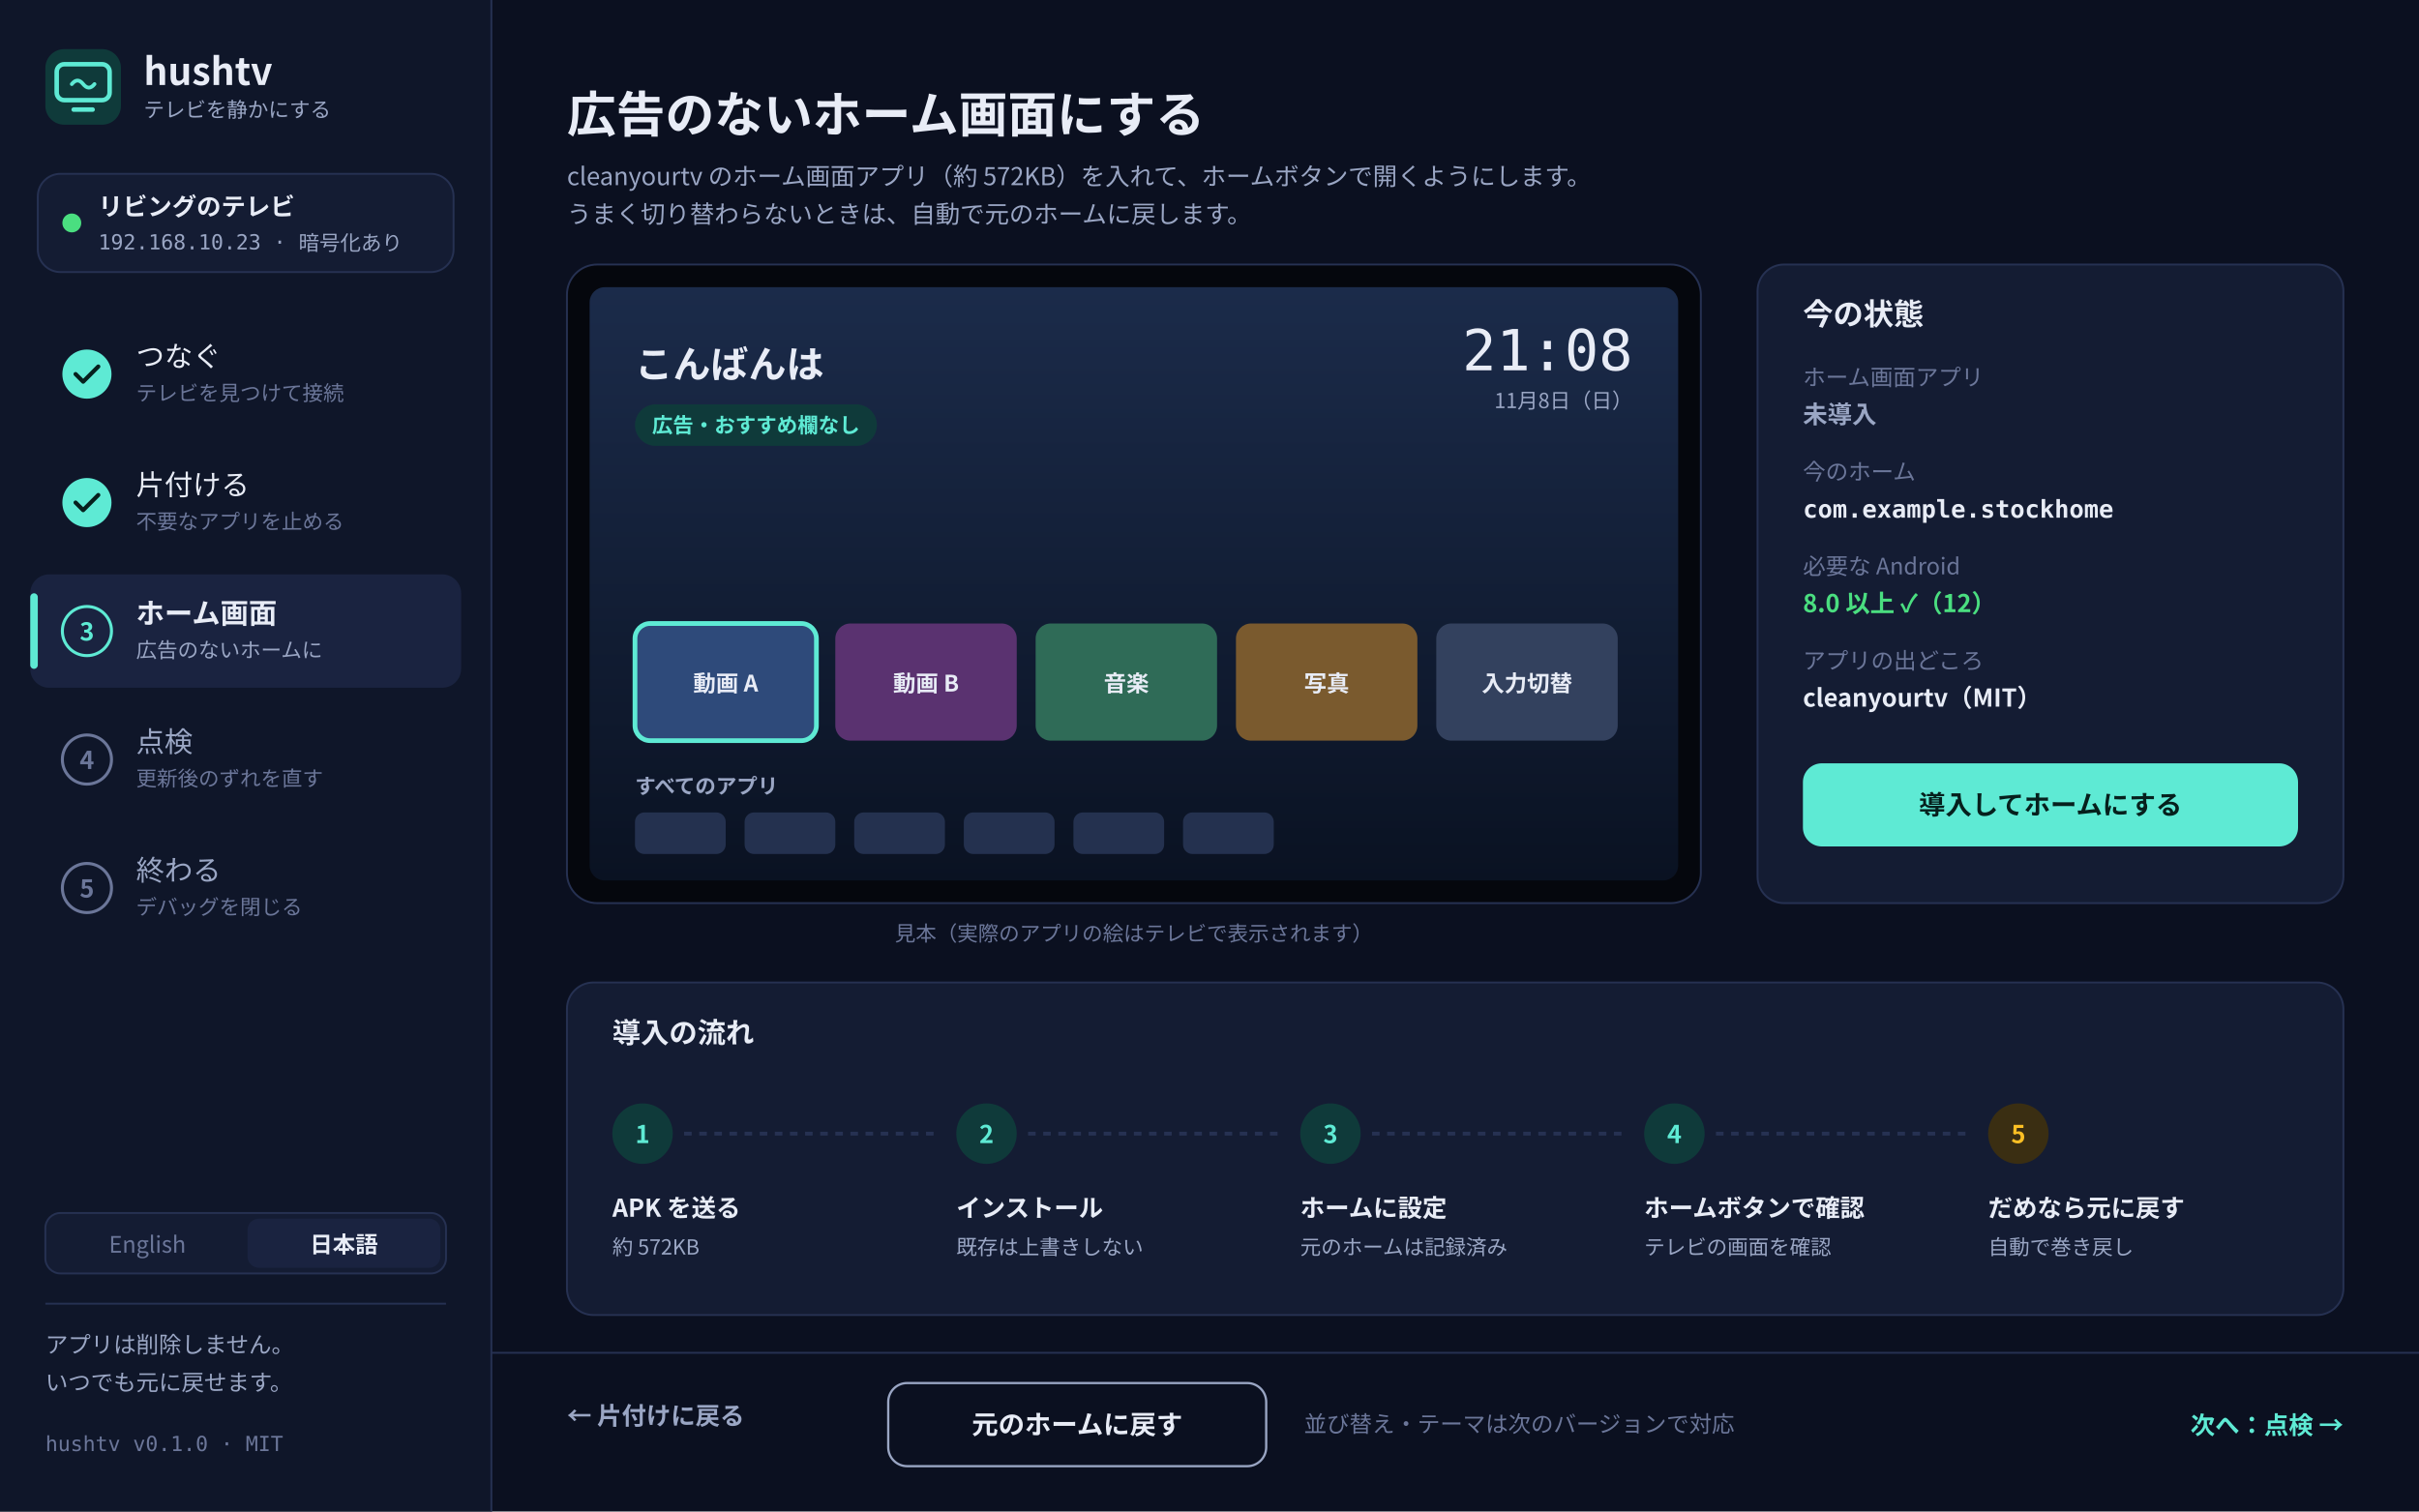
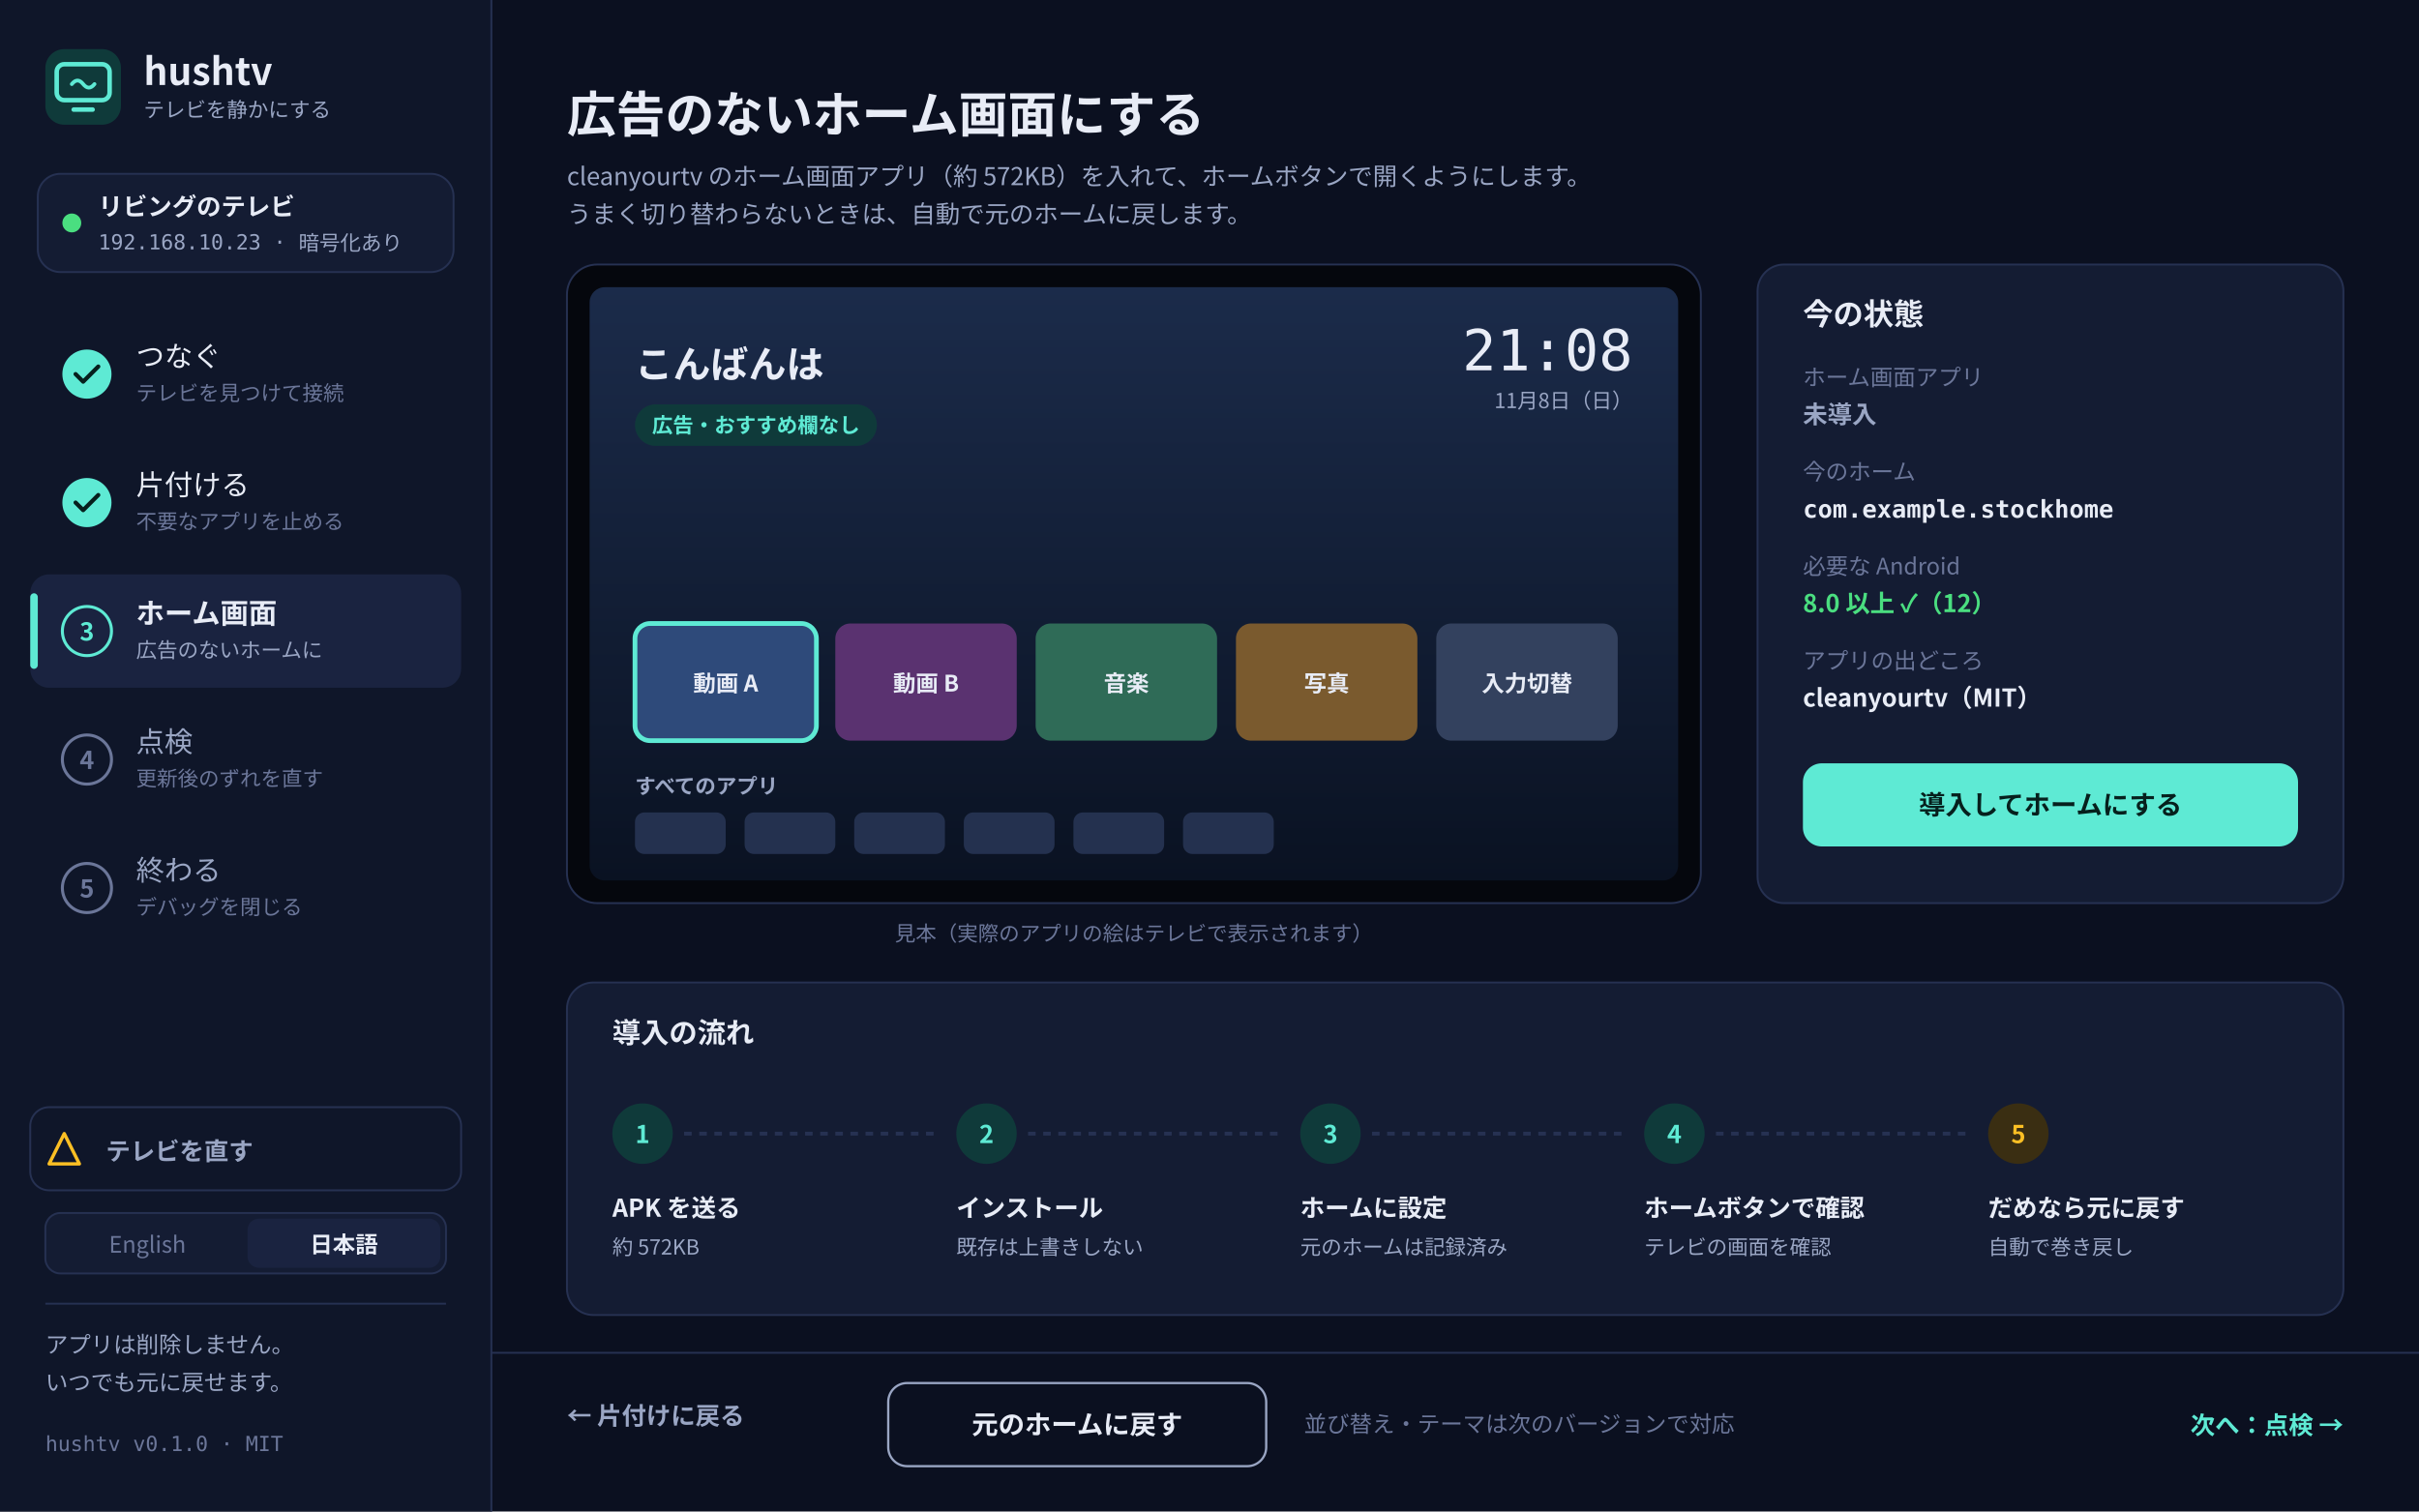
<svg xmlns="http://www.w3.org/2000/svg" width="1280" height="800" viewBox="0 0 1280 800">
  <rect width="1280" height="800" fill="#0B1020" />
  <rect x="0" y="0" width="260" height="800" rx="0" fill="#0F1629" opacity="1" />
  <line x1="260" y1="0" x2="260" y2="800" stroke="#263152" />
  <rect x="24" y="26" width="40" height="40" rx="10" fill="#0F3A3A" opacity="1" />
  <g transform="translate(30,34) scale(1.0)">
    <rect x="0" y="0" width="28" height="19" rx="4" fill="none" stroke="#5EEAD4" stroke-width="2.4" />
    <path d="M9 24h10" stroke="#5EEAD4" stroke-width="2.4" stroke-linecap="round" />
    <path d="M8 10.5c2-2.5 4-2.5 6 0s4 2.5 6 0" stroke="#5EEAD4" stroke-width="2" fill="none" stroke-linecap="round" />
  </g>
  <text x="76" y="45" font-family="'Noto Sans JP','Noto Sans CJK JP','Hiragino Sans','Yu Gothic UI',sans-serif" font-size="20" font-weight="700" fill="#E8ECF6" text-anchor="start" opacity="1">hushtv</text>
  <text x="76" y="62" font-family="'Noto Sans JP','Noto Sans CJK JP','Hiragino Sans','Yu Gothic UI',sans-serif" font-size="11" font-weight="400" fill="#9AA6C4" text-anchor="start" opacity="1">テレビを静かにする</text>
  <rect x="20" y="92" width="220" height="52" rx="12" fill="#141C33" stroke="#263152" stroke-width="1" opacity="1" />
  <circle cx="38" cy="118" r="5" fill="#4ADE80" />
  <text x="52" y="114" font-family="'Noto Sans JP','Noto Sans CJK JP','Hiragino Sans','Yu Gothic UI',sans-serif" font-size="13" font-weight="600" fill="#E8ECF6" text-anchor="start" opacity="1">リビングのテレビ</text>
  <text x="52" y="132" font-family="'JetBrains Mono','SFMono-Regular',Consolas,monospace" font-size="11" font-weight="400" fill="#9AA6C4" text-anchor="start" opacity="1">192.168.10.23 · 暗号化あり</text>
  <circle cx="46" cy="198" r="13" fill="#5EEAD4" />
  <path d="M40 198l4 4 8-8" stroke="#06201D" stroke-width="2.2" fill="none" stroke-linecap="round" stroke-linejoin="round" />
  <text x="72" y="194" font-family="'Noto Sans JP','Noto Sans CJK JP','Hiragino Sans','Yu Gothic UI',sans-serif" font-size="15" font-weight="500" fill="#E8ECF6" text-anchor="start" opacity="1">つなぐ</text>
  <text x="72" y="212" font-family="'Noto Sans JP','Noto Sans CJK JP','Hiragino Sans','Yu Gothic UI',sans-serif" font-size="11" font-weight="400" fill="#6B7699" text-anchor="start" opacity="1">テレビを見つけて接続</text>
  <circle cx="46" cy="266" r="13" fill="#5EEAD4" />
  <path d="M40 266l4 4 8-8" stroke="#06201D" stroke-width="2.2" fill="none" stroke-linecap="round" stroke-linejoin="round" />
  <text x="72" y="262" font-family="'Noto Sans JP','Noto Sans CJK JP','Hiragino Sans','Yu Gothic UI',sans-serif" font-size="15" font-weight="500" fill="#E8ECF6" text-anchor="start" opacity="1">片付ける</text>
  <text x="72" y="280" font-family="'Noto Sans JP','Noto Sans CJK JP','Hiragino Sans','Yu Gothic UI',sans-serif" font-size="11" font-weight="400" fill="#6B7699" text-anchor="start" opacity="1">不要なアプリを止める</text>
  <rect x="16" y="304" width="228" height="60" rx="10" fill="#1A2340" opacity="1" />
  <rect x="16" y="314" width="4" height="40" rx="2" fill="#5EEAD4" opacity="1" />
  <circle cx="46" cy="334" r="13" fill="none" stroke="#5EEAD4" stroke-width="1.6" />
  <text x="46" y="339" font-family="'Noto Sans JP','Noto Sans CJK JP','Hiragino Sans','Yu Gothic UI',sans-serif" font-size="13" font-weight="700" fill="#5EEAD4" text-anchor="middle" opacity="1">3</text>
  <text x="72" y="330" font-family="'Noto Sans JP','Noto Sans CJK JP','Hiragino Sans','Yu Gothic UI',sans-serif" font-size="15" font-weight="700" fill="#E8ECF6" text-anchor="start" opacity="1">ホーム画面</text>
  <text x="72" y="348" font-family="'Noto Sans JP','Noto Sans CJK JP','Hiragino Sans','Yu Gothic UI',sans-serif" font-size="11" font-weight="400" fill="#9AA6C4" text-anchor="start" opacity="1">広告のないホームに</text>
  <circle cx="46" cy="402" r="13" fill="none" stroke="#6B7699" stroke-width="1.6" />
  <text x="46" y="407" font-family="'Noto Sans JP','Noto Sans CJK JP','Hiragino Sans','Yu Gothic UI',sans-serif" font-size="13" font-weight="700" fill="#6B7699" text-anchor="middle" opacity="1">4</text>
  <text x="72" y="398" font-family="'Noto Sans JP','Noto Sans CJK JP','Hiragino Sans','Yu Gothic UI',sans-serif" font-size="15" font-weight="500" fill="#9AA6C4" text-anchor="start" opacity="1">点検</text>
  <text x="72" y="416" font-family="'Noto Sans JP','Noto Sans CJK JP','Hiragino Sans','Yu Gothic UI',sans-serif" font-size="11" font-weight="400" fill="#6B7699" text-anchor="start" opacity="1">更新後のずれを直す</text>
  <circle cx="46" cy="470" r="13" fill="none" stroke="#6B7699" stroke-width="1.6" />
  <text x="46" y="475" font-family="'Noto Sans JP','Noto Sans CJK JP','Hiragino Sans','Yu Gothic UI',sans-serif" font-size="13" font-weight="700" fill="#6B7699" text-anchor="middle" opacity="1">5</text>
  <text x="72" y="466" font-family="'Noto Sans JP','Noto Sans CJK JP','Hiragino Sans','Yu Gothic UI',sans-serif" font-size="15" font-weight="500" fill="#9AA6C4" text-anchor="start" opacity="1">終わる</text>
  <text x="72" y="484" font-family="'Noto Sans JP','Noto Sans CJK JP','Hiragino Sans','Yu Gothic UI',sans-serif" font-size="11" font-weight="400" fill="#6B7699" text-anchor="start" opacity="1">デバッグを閉じる</text>
+   <rect x="16" y="586" width="228" height="44" rx="10" fill="#0F1629" stroke="#263152" stroke-width="1" opacity="1" />
+   <path d="M34 600l8 16h-16z" fill="none" stroke="#FBBF24" stroke-width="1.8" stroke-linejoin="round" />
+   <text x="56" y="614" font-family="'Noto Sans JP','Noto Sans CJK JP','Hiragino Sans','Yu Gothic UI',sans-serif" font-size="13" font-weight="700" fill="#9AA6C4" text-anchor="start" opacity="1">テレビを直す</text>
  <rect x="24" y="642" width="212" height="32" rx="8" fill="#141C33" stroke="#263152" stroke-width="1" opacity="1" />
  <rect x="131" y="645" width="102" height="26" rx="6" fill="#1A2340" opacity="1" />
  <text x="78" y="663" font-family="'Noto Sans JP','Noto Sans CJK JP','Hiragino Sans','Yu Gothic UI',sans-serif" font-size="12" font-weight="400" fill="#6B7699" text-anchor="middle">English</text>
  <text x="182" y="663" font-family="'Noto Sans JP','Noto Sans CJK JP','Hiragino Sans','Yu Gothic UI',sans-serif" font-size="12" font-weight="700" fill="#E8ECF6" text-anchor="middle">日本語</text>
  <line x1="24" y1="690" x2="236" y2="690" stroke="#263152" />
  <text x="24" y="716" font-family="'Noto Sans JP','Noto Sans CJK JP','Hiragino Sans','Yu Gothic UI',sans-serif" font-size="12" font-weight="400" fill="#9AA6C4" text-anchor="start" opacity="1">アプリは削除しません。</text>
  <text x="24" y="736" font-family="'Noto Sans JP','Noto Sans CJK JP','Hiragino Sans','Yu Gothic UI',sans-serif" font-size="12" font-weight="400" fill="#9AA6C4" text-anchor="start" opacity="1">いつでも元に戻せます。</text>
  <text x="24" y="768" font-family="'JetBrains Mono','SFMono-Regular',Consolas,monospace" font-size="11" font-weight="400" fill="#6B7699" text-anchor="start" opacity="1">hushtv v0.1.0 · MIT</text>
  <text x="300" y="70" font-family="'Noto Sans JP','Noto Sans CJK JP','Hiragino Sans','Yu Gothic UI',sans-serif" font-size="26" font-weight="700" fill="#E8ECF6" text-anchor="start" opacity="1">広告のないホーム画面にする</text>
  <text x="300" y="98" font-family="'Noto Sans JP','Noto Sans CJK JP','Hiragino Sans','Yu Gothic UI',sans-serif" font-size="13" font-weight="400" fill="#9AA6C4" text-anchor="start" opacity="1">cleanyourtv のホーム画面アプリ（約 572KB）を入れて、ホームボタンで開くようにします。</text>
  <text x="300" y="118" font-family="'Noto Sans JP','Noto Sans CJK JP','Hiragino Sans','Yu Gothic UI',sans-serif" font-size="13" font-weight="400" fill="#9AA6C4" text-anchor="start" opacity="1">うまく切り替わらないときは、自動で元のホームに戻します。</text>
  <defs>
    <linearGradient id="sky" x1="0" y1="0" x2="0" y2="1">
      <stop offset="0" stop-color="#1B2B4A" />
      <stop offset="1" stop-color="#0A1222" />
    </linearGradient>
  </defs>
  <rect x="300" y="140" width="600" height="338" rx="16" fill="#05070D" stroke="#263152" stroke-width="1" opacity="1" />
  <rect x="312" y="152" width="576" height="314" rx="8" fill="url(#sky)" opacity="1" />
  <text x="336" y="200" font-family="'Noto Sans JP','Noto Sans CJK JP','Hiragino Sans','Yu Gothic UI',sans-serif" font-size="20" font-weight="600" fill="#E8ECF6" text-anchor="start" opacity="1">こんばんは</text>
  <text x="864" y="196" font-family="'JetBrains Mono','SFMono-Regular',Consolas,monospace" font-size="30" font-weight="300" fill="#E8ECF6" text-anchor="end" opacity="1">21:08</text>
  <text x="864" y="216" font-family="'Noto Sans JP','Noto Sans CJK JP','Hiragino Sans','Yu Gothic UI',sans-serif" font-size="11" font-weight="400" fill="#9AA6C4" text-anchor="end" opacity="1">11月8日（日）</text>
  <rect x="336" y="330" width="96" height="62" rx="8" fill="#2E4A7A" stroke="#5EEAD4" stroke-width="2.5" opacity="1" />
  <text x="384" y="366" font-family="'Noto Sans JP','Noto Sans CJK JP','Hiragino Sans','Yu Gothic UI',sans-serif" font-size="12" font-weight="600" fill="#E8ECF6" text-anchor="middle" opacity="1">動画 A</text>
  <rect x="442" y="330" width="96" height="62" rx="8" fill="#5A3270" opacity="1" />
  <text x="490" y="366" font-family="'Noto Sans JP','Noto Sans CJK JP','Hiragino Sans','Yu Gothic UI',sans-serif" font-size="12" font-weight="600" fill="#E8ECF6" text-anchor="middle" opacity="1">動画 B</text>
  <rect x="548" y="330" width="96" height="62" rx="8" fill="#2F6B57" opacity="1" />
  <text x="596" y="366" font-family="'Noto Sans JP','Noto Sans CJK JP','Hiragino Sans','Yu Gothic UI',sans-serif" font-size="12" font-weight="600" fill="#E8ECF6" text-anchor="middle" opacity="1">音楽</text>
  <rect x="654" y="330" width="96" height="62" rx="8" fill="#7A5A2E" opacity="1" />
  <text x="702" y="366" font-family="'Noto Sans JP','Noto Sans CJK JP','Hiragino Sans','Yu Gothic UI',sans-serif" font-size="12" font-weight="600" fill="#E8ECF6" text-anchor="middle" opacity="1">写真</text>
  <rect x="760" y="330" width="96" height="62" rx="8" fill="#33415E" opacity="1" />
  <text x="808" y="366" font-family="'Noto Sans JP','Noto Sans CJK JP','Hiragino Sans','Yu Gothic UI',sans-serif" font-size="12" font-weight="600" fill="#E8ECF6" text-anchor="middle" opacity="1">入力切替</text>
  <text x="336" y="420" font-family="'Noto Sans JP','Noto Sans CJK JP','Hiragino Sans','Yu Gothic UI',sans-serif" font-size="11" font-weight="600" fill="#9AA6C4" text-anchor="start" opacity="1">すべてのアプリ</text>
  <rect x="336" y="430" width="48" height="22" rx="5" fill="#24314F" opacity="1" />
  <rect x="394" y="430" width="48" height="22" rx="5" fill="#24314F" opacity="1" />
  <rect x="452" y="430" width="48" height="22" rx="5" fill="#24314F" opacity="1" />
  <rect x="510" y="430" width="48" height="22" rx="5" fill="#24314F" opacity="1" />
  <rect x="568" y="430" width="48" height="22" rx="5" fill="#24314F" opacity="1" />
  <rect x="626" y="430" width="48" height="22" rx="5" fill="#24314F" opacity="1" />
  <rect x="336" y="214" width="128" height="22" rx="11" fill="#0F3A3A" opacity="1" />
  <text x="400.0" y="229" font-family="'Noto Sans JP','Noto Sans CJK JP','Hiragino Sans','Yu Gothic UI',sans-serif" font-size="11" font-weight="600" fill="#5EEAD4" text-anchor="middle" opacity="1">広告・おすすめ欄なし</text>
  <text x="600" y="498" font-family="'Noto Sans JP','Noto Sans CJK JP','Hiragino Sans','Yu Gothic UI',sans-serif" font-size="11" font-weight="400" fill="#6B7699" text-anchor="middle" opacity="1">見本（実際のアプリの絵はテレビで表示されます）</text>
  <rect x="930" y="140" width="310" height="338" rx="14" fill="#141C33" stroke="#263152" stroke-width="1" opacity="1" />
  <text x="954" y="172" font-family="'Noto Sans JP','Noto Sans CJK JP','Hiragino Sans','Yu Gothic UI',sans-serif" font-size="16" font-weight="700" fill="#E8ECF6" text-anchor="start" opacity="1">今の状態</text>
  <text x="954" y="204" font-family="'Noto Sans JP','Noto Sans CJK JP','Hiragino Sans','Yu Gothic UI',sans-serif" font-size="12" font-weight="400" fill="#6B7699" text-anchor="start" opacity="1">ホーム画面アプリ</text>
  <text x="954" y="224" font-family="'Noto Sans JP','Noto Sans CJK JP','Hiragino Sans','Yu Gothic UI',sans-serif" font-size="13" font-weight="600" fill="#9AA6C4" text-anchor="start" opacity="1">未導入</text>
  <text x="954" y="254" font-family="'Noto Sans JP','Noto Sans CJK JP','Hiragino Sans','Yu Gothic UI',sans-serif" font-size="12" font-weight="400" fill="#6B7699" text-anchor="start" opacity="1">今のホーム</text>
  <text x="954" y="274" font-family="'JetBrains Mono','SFMono-Regular',Consolas,monospace" font-size="13" font-weight="600" fill="#E8ECF6" text-anchor="start" opacity="1">com.example.stockhome</text>
  <text x="954" y="304" font-family="'Noto Sans JP','Noto Sans CJK JP','Hiragino Sans','Yu Gothic UI',sans-serif" font-size="12" font-weight="400" fill="#6B7699" text-anchor="start" opacity="1">必要な Android</text>
  <text x="954" y="324" font-family="'Noto Sans JP','Noto Sans CJK JP','Hiragino Sans','Yu Gothic UI',sans-serif" font-size="13" font-weight="600" fill="#4ADE80" text-anchor="start" opacity="1">8.0 以上 ✓（12）</text>
  <text x="954" y="354" font-family="'Noto Sans JP','Noto Sans CJK JP','Hiragino Sans','Yu Gothic UI',sans-serif" font-size="12" font-weight="400" fill="#6B7699" text-anchor="start" opacity="1">アプリの出どころ</text>
  <text x="954" y="374" font-family="'Noto Sans JP','Noto Sans CJK JP','Hiragino Sans','Yu Gothic UI',sans-serif" font-size="13" font-weight="600" fill="#E8ECF6" text-anchor="start" opacity="1">cleanyourtv（MIT）</text>
  <rect x="954" y="404" width="262" height="44" rx="10" fill="#5EEAD4" opacity="1" />
  <text x="1085.0" y="431.0" font-family="'Noto Sans JP','Noto Sans CJK JP','Hiragino Sans','Yu Gothic UI',sans-serif" font-size="14" font-weight="700" fill="#06201D" text-anchor="middle" opacity="1">導入してホームにする</text>
  <rect x="300" y="520" width="940" height="176" rx="14" fill="#141C33" stroke="#263152" stroke-width="1" opacity="1" />
  <text x="324" y="552" font-family="'Noto Sans JP','Noto Sans CJK JP','Hiragino Sans','Yu Gothic UI',sans-serif" font-size="15" font-weight="700" fill="#E8ECF6" text-anchor="start" opacity="1">導入の流れ</text>
  <circle cx="340" cy="600" r="16" fill="#0F3A3A" />
  <text x="340" y="605" font-family="'Noto Sans JP','Noto Sans CJK JP','Hiragino Sans','Yu Gothic UI',sans-serif" font-size="13" font-weight="700" fill="#5EEAD4" text-anchor="middle" opacity="1">1</text>
  <line x1="362" y1="600" x2="494" y2="600" stroke="#263152" stroke-width="2" stroke-dasharray="4 4" />
  <text x="324" y="644" font-family="'Noto Sans JP','Noto Sans CJK JP','Hiragino Sans','Yu Gothic UI',sans-serif" font-size="13" font-weight="600" fill="#E8ECF6" text-anchor="start" opacity="1">APK を送る</text>
  <text x="324" y="664" font-family="'Noto Sans JP','Noto Sans CJK JP','Hiragino Sans','Yu Gothic UI',sans-serif" font-size="11" font-weight="400" fill="#9AA6C4" text-anchor="start" opacity="1">約 572KB</text>
  <circle cx="522" cy="600" r="16" fill="#0F3A3A" />
  <text x="522" y="605" font-family="'Noto Sans JP','Noto Sans CJK JP','Hiragino Sans','Yu Gothic UI',sans-serif" font-size="13" font-weight="700" fill="#5EEAD4" text-anchor="middle" opacity="1">2</text>
  <line x1="544" y1="600" x2="676" y2="600" stroke="#263152" stroke-width="2" stroke-dasharray="4 4" />
  <text x="506" y="644" font-family="'Noto Sans JP','Noto Sans CJK JP','Hiragino Sans','Yu Gothic UI',sans-serif" font-size="13" font-weight="600" fill="#E8ECF6" text-anchor="start" opacity="1">インストール</text>
  <text x="506" y="664" font-family="'Noto Sans JP','Noto Sans CJK JP','Hiragino Sans','Yu Gothic UI',sans-serif" font-size="11" font-weight="400" fill="#9AA6C4" text-anchor="start" opacity="1">既存は上書きしない</text>
  <circle cx="704" cy="600" r="16" fill="#0F3A3A" />
  <text x="704" y="605" font-family="'Noto Sans JP','Noto Sans CJK JP','Hiragino Sans','Yu Gothic UI',sans-serif" font-size="13" font-weight="700" fill="#5EEAD4" text-anchor="middle" opacity="1">3</text>
  <line x1="726" y1="600" x2="858" y2="600" stroke="#263152" stroke-width="2" stroke-dasharray="4 4" />
  <text x="688" y="644" font-family="'Noto Sans JP','Noto Sans CJK JP','Hiragino Sans','Yu Gothic UI',sans-serif" font-size="13" font-weight="600" fill="#E8ECF6" text-anchor="start" opacity="1">ホームに設定</text>
  <text x="688" y="664" font-family="'Noto Sans JP','Noto Sans CJK JP','Hiragino Sans','Yu Gothic UI',sans-serif" font-size="11" font-weight="400" fill="#9AA6C4" text-anchor="start" opacity="1">元のホームは記録済み</text>
  <circle cx="886" cy="600" r="16" fill="#0F3A3A" />
  <text x="886" y="605" font-family="'Noto Sans JP','Noto Sans CJK JP','Hiragino Sans','Yu Gothic UI',sans-serif" font-size="13" font-weight="700" fill="#5EEAD4" text-anchor="middle" opacity="1">4</text>
  <line x1="908" y1="600" x2="1040" y2="600" stroke="#263152" stroke-width="2" stroke-dasharray="4 4" />
  <text x="870" y="644" font-family="'Noto Sans JP','Noto Sans CJK JP','Hiragino Sans','Yu Gothic UI',sans-serif" font-size="13" font-weight="600" fill="#E8ECF6" text-anchor="start" opacity="1">ホームボタンで確認</text>
  <text x="870" y="664" font-family="'Noto Sans JP','Noto Sans CJK JP','Hiragino Sans','Yu Gothic UI',sans-serif" font-size="11" font-weight="400" fill="#9AA6C4" text-anchor="start" opacity="1">テレビの画面を確認</text>
  <circle cx="1068" cy="600" r="16" fill="#3A2E12" />
  <text x="1068" y="605" font-family="'Noto Sans JP','Noto Sans CJK JP','Hiragino Sans','Yu Gothic UI',sans-serif" font-size="13" font-weight="700" fill="#FBBF24" text-anchor="middle" opacity="1">5</text>
  <text x="1052" y="644" font-family="'Noto Sans JP','Noto Sans CJK JP','Hiragino Sans','Yu Gothic UI',sans-serif" font-size="13" font-weight="600" fill="#E8ECF6" text-anchor="start" opacity="1">だめなら元に戻す</text>
  <text x="1052" y="664" font-family="'Noto Sans JP','Noto Sans CJK JP','Hiragino Sans','Yu Gothic UI',sans-serif" font-size="11" font-weight="400" fill="#9AA6C4" text-anchor="start" opacity="1">自動で巻き戻し</text>
  <line x1="260" y1="716" x2="1280" y2="716" stroke="#263152" />
  <text x="300" y="754" font-family="'Noto Sans JP','Noto Sans CJK JP','Hiragino Sans','Yu Gothic UI',sans-serif" font-size="13" font-weight="600" fill="#9AA6C4" text-anchor="start" opacity="1">← 片付けに戻る</text>
  <rect x="470" y="732" width="200" height="44" rx="10" fill="none" stroke="#9AA6C4" stroke-width="1.2" opacity="1" />
  <text x="570.0" y="759.0" font-family="'Noto Sans JP','Noto Sans CJK JP','Hiragino Sans','Yu Gothic UI',sans-serif" font-size="14" font-weight="600" fill="#E8ECF6" text-anchor="middle" opacity="1">元のホームに戻す</text>
  <text x="690" y="758" font-family="'Noto Sans JP','Noto Sans CJK JP','Hiragino Sans','Yu Gothic UI',sans-serif" font-size="12" font-weight="400" fill="#6B7699" text-anchor="start" opacity="1">並び替え・テーマは次のバージョンで対応</text>
  <text x="1240" y="759" font-family="'Noto Sans JP','Noto Sans CJK JP','Hiragino Sans','Yu Gothic UI',sans-serif" font-size="13" font-weight="600" fill="#5EEAD4" text-anchor="end" opacity="1">次へ：点検 →</text>
</svg>
